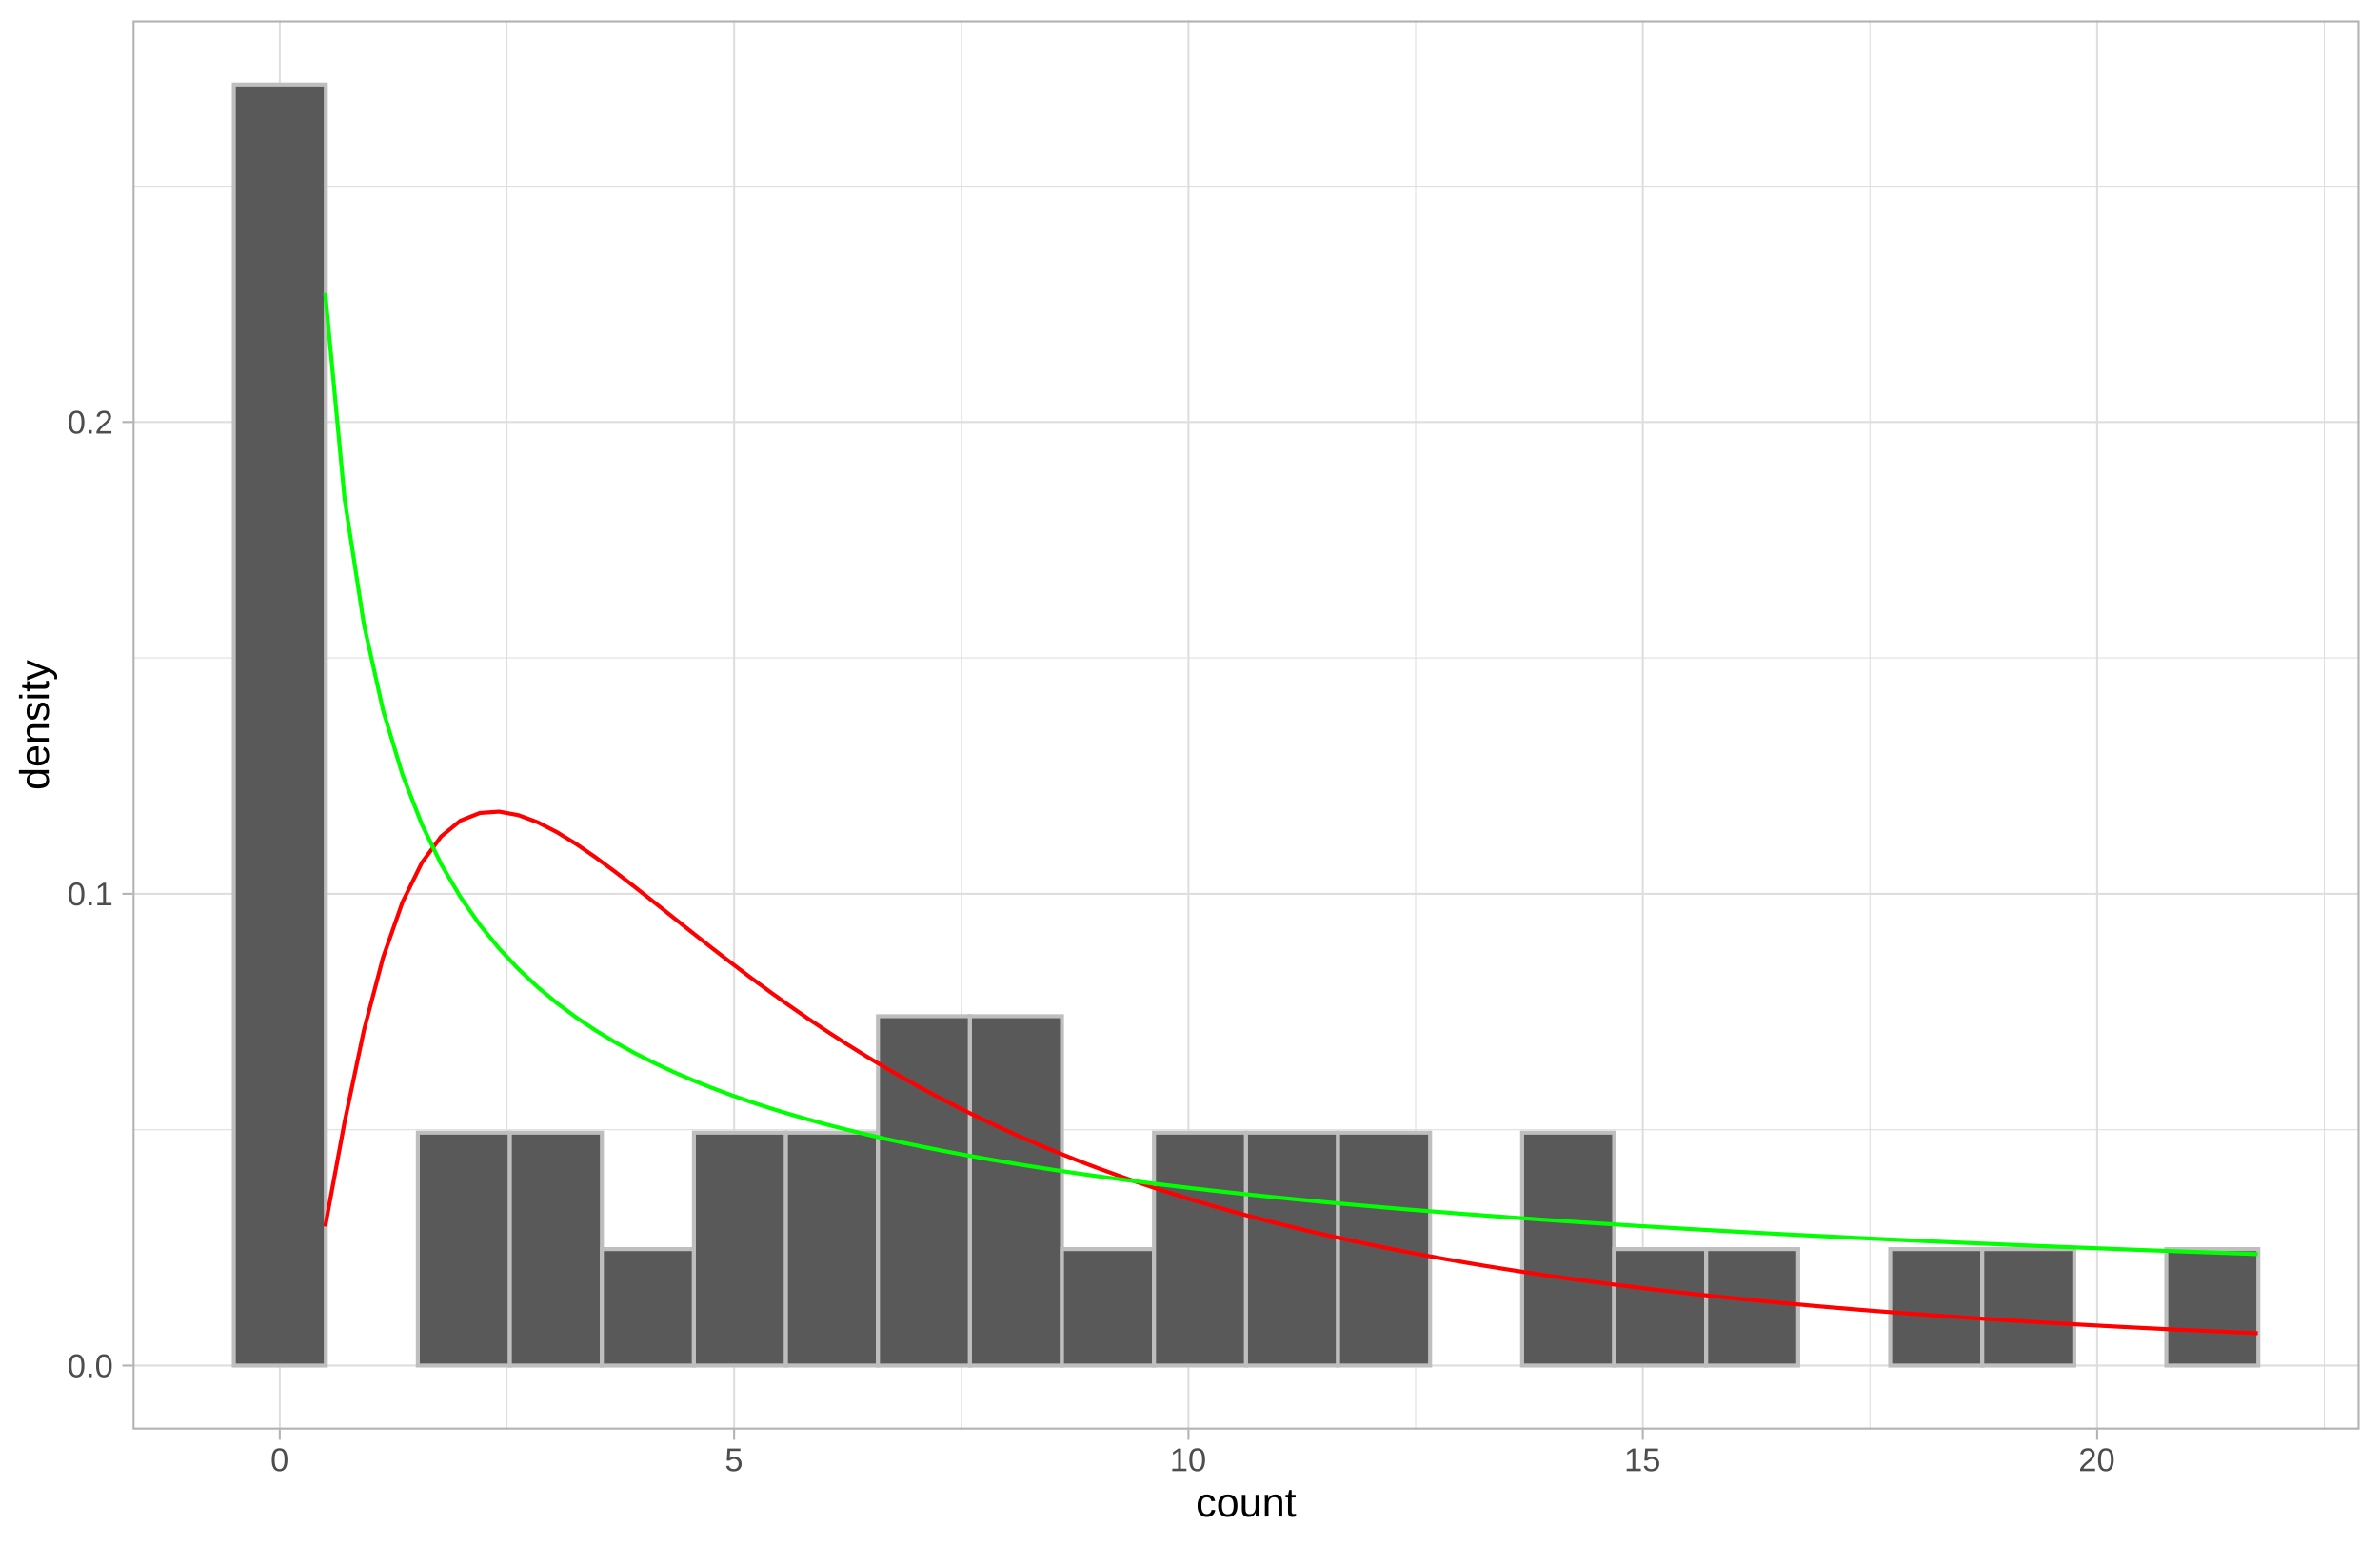
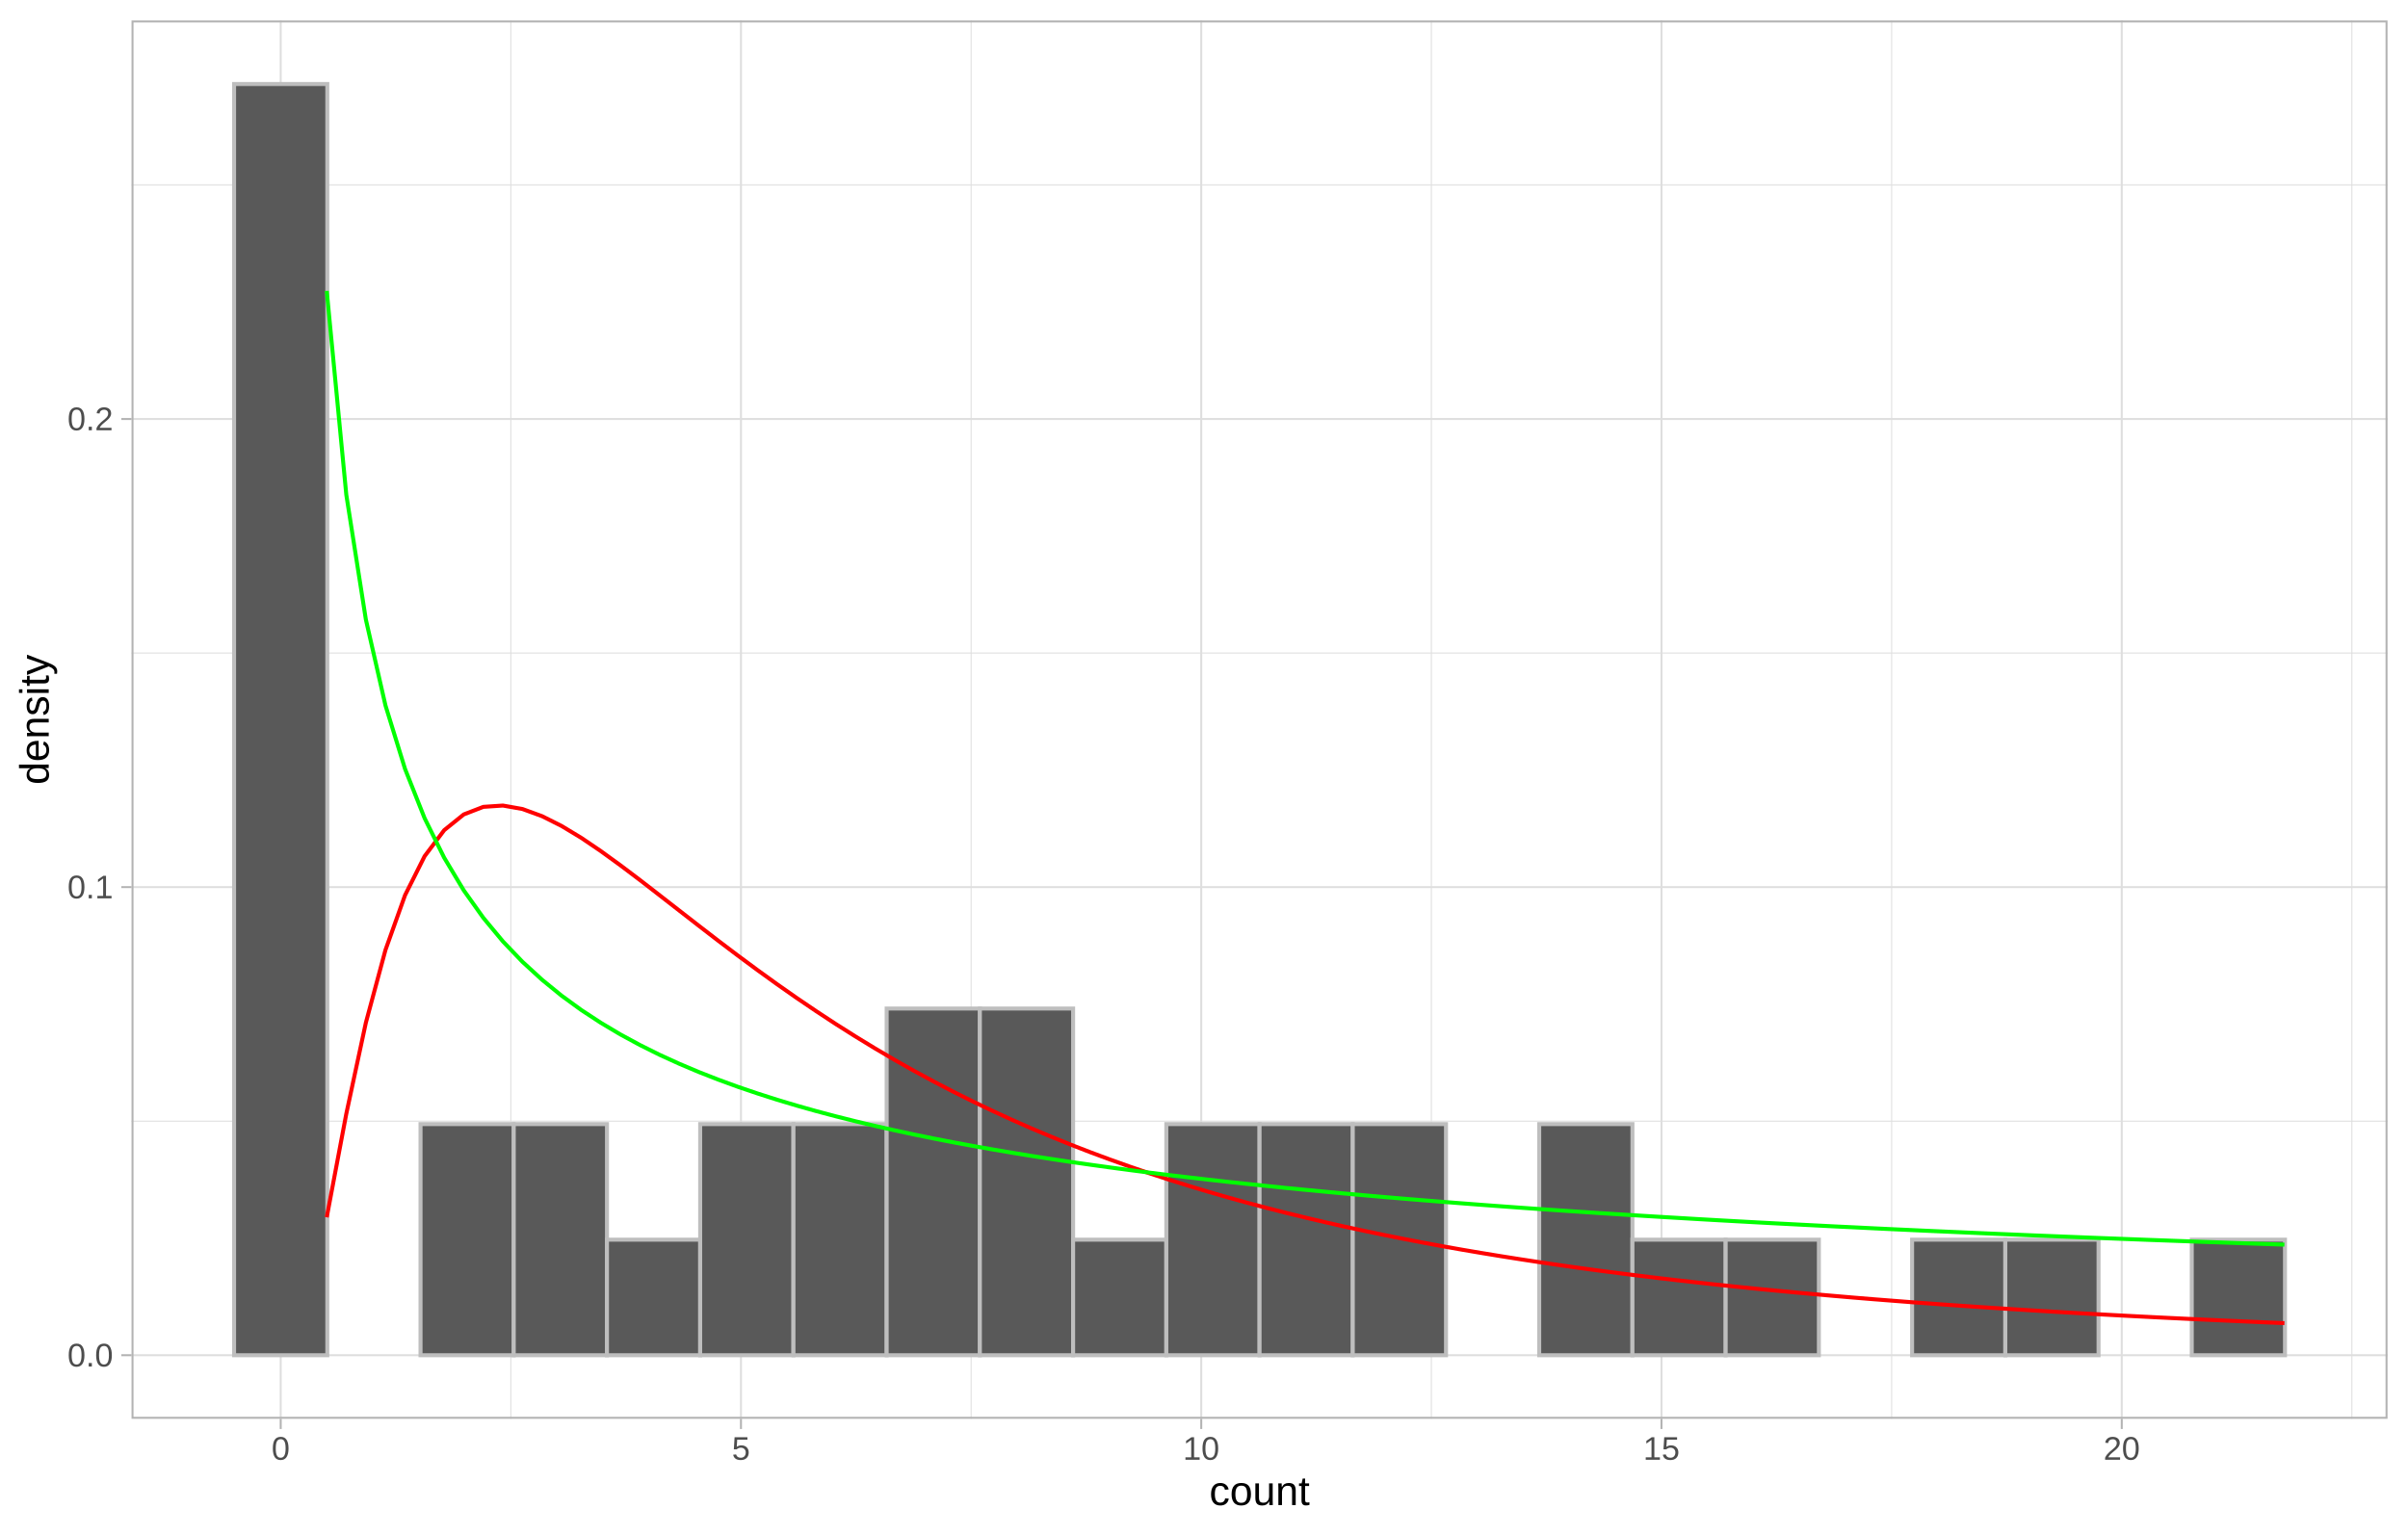
- <svg xmlns="http://www.w3.org/2000/svg" viewBox="0 0 637.50 414.00">
+ <svg xmlns="http://www.w3.org/2000/svg" viewBox="0 0 645.00 411.00">
  <defs>
    <style type="text/css">
    line, polyline, polygon, path, rect, circle {
      fill: none;
      stroke: #000000;
      stroke-linecap: round;
      stroke-linejoin: round;
      stroke-miterlimit: 10.00;
    }
  </style>
  </defs>
  <rect width="100%" height="100%" style="stroke: none; fill: #FFFFFF;" />
-   <rect x="0.00" y="0.00" width="637.50" height="414.00" style="stroke-width: 1.07; stroke: #FFFFFF; fill: #FFFFFF;" />
+   <rect x="0.00" y="0.00" width="645.00" height="411.00" style="stroke-width: 1.07; stroke: #FFFFFF; fill: #FFFFFF;" />
  <defs>
-     <clipPath id="cpMzUuNTF8NjMyLjAyfDM4Mi45NHw1LjQ4">
-       <rect x="35.51" y="5.48" width="596.51" height="377.46" />
+     <clipPath id="cpMzUuMjN8NjM5LjUyfDM4MC4xMnw1LjQ4">
+       <rect x="35.23" y="5.48" width="604.29" height="374.64" />
    </clipPath>
  </defs>
-   <rect x="35.51" y="5.48" width="596.51" height="377.46" style="stroke-width: 1.07; stroke: none; fill: #FFFFFF;" clip-path="url(#cpMzUuNTF8NjMyLjAyfDM4Mi45NHw1LjQ4)" />
-   <polyline points="35.51,302.60 632.02,302.60 " style="stroke-width: 0.27; stroke: #DEDEDE; stroke-linecap: butt;" clip-path="url(#cpMzUuNTF8NjMyLjAyfDM4Mi45NHw1LjQ4)" />
-   <polyline points="35.51,176.23 632.02,176.23 " style="stroke-width: 0.27; stroke: #DEDEDE; stroke-linecap: butt;" clip-path="url(#cpMzUuNTF8NjMyLjAyfDM4Mi45NHw1LjQ4)" />
-   <polyline points="35.51,49.87 632.02,49.87 " style="stroke-width: 0.27; stroke: #DEDEDE; stroke-linecap: butt;" clip-path="url(#cpMzUuNTF8NjMyLjAyfDM4Mi45NHw1LjQ4)" />
-   <polyline points="135.79,382.94 135.79,5.48 " style="stroke-width: 0.27; stroke: #DEDEDE; stroke-linecap: butt;" clip-path="url(#cpMzUuNTF8NjMyLjAyfDM4Mi45NHw1LjQ4)" />
-   <polyline points="257.49,382.94 257.49,5.48 " style="stroke-width: 0.27; stroke: #DEDEDE; stroke-linecap: butt;" clip-path="url(#cpMzUuNTF8NjMyLjAyfDM4Mi45NHw1LjQ4)" />
-   <polyline points="379.19,382.94 379.19,5.48 " style="stroke-width: 0.27; stroke: #DEDEDE; stroke-linecap: butt;" clip-path="url(#cpMzUuNTF8NjMyLjAyfDM4Mi45NHw1LjQ4)" />
-   <polyline points="500.89,382.94 500.89,5.48 " style="stroke-width: 0.27; stroke: #DEDEDE; stroke-linecap: butt;" clip-path="url(#cpMzUuNTF8NjMyLjAyfDM4Mi45NHw1LjQ4)" />
-   <polyline points="622.59,382.94 622.59,5.48 " style="stroke-width: 0.27; stroke: #DEDEDE; stroke-linecap: butt;" clip-path="url(#cpMzUuNTF8NjMyLjAyfDM4Mi45NHw1LjQ4)" />
-   <polyline points="35.51,365.79 632.02,365.79 " style="stroke-width: 0.53; stroke: #DEDEDE; stroke-linecap: butt;" clip-path="url(#cpMzUuNTF8NjMyLjAyfDM4Mi45NHw1LjQ4)" />
-   <polyline points="35.51,239.42 632.02,239.42 " style="stroke-width: 0.53; stroke: #DEDEDE; stroke-linecap: butt;" clip-path="url(#cpMzUuNTF8NjMyLjAyfDM4Mi45NHw1LjQ4)" />
-   <polyline points="35.51,113.05 632.02,113.05 " style="stroke-width: 0.53; stroke: #DEDEDE; stroke-linecap: butt;" clip-path="url(#cpMzUuNTF8NjMyLjAyfDM4Mi45NHw1LjQ4)" />
-   <polyline points="74.94,382.94 74.94,5.48 " style="stroke-width: 0.53; stroke: #DEDEDE; stroke-linecap: butt;" clip-path="url(#cpMzUuNTF8NjMyLjAyfDM4Mi45NHw1LjQ4)" />
-   <polyline points="196.64,382.94 196.64,5.48 " style="stroke-width: 0.53; stroke: #DEDEDE; stroke-linecap: butt;" clip-path="url(#cpMzUuNTF8NjMyLjAyfDM4Mi45NHw1LjQ4)" />
-   <polyline points="318.34,382.94 318.34,5.48 " style="stroke-width: 0.53; stroke: #DEDEDE; stroke-linecap: butt;" clip-path="url(#cpMzUuNTF8NjMyLjAyfDM4Mi45NHw1LjQ4)" />
-   <polyline points="440.04,382.94 440.04,5.48 " style="stroke-width: 0.53; stroke: #DEDEDE; stroke-linecap: butt;" clip-path="url(#cpMzUuNTF8NjMyLjAyfDM4Mi45NHw1LjQ4)" />
-   <polyline points="561.74,382.94 561.74,5.48 " style="stroke-width: 0.53; stroke: #DEDEDE; stroke-linecap: butt;" clip-path="url(#cpMzUuNTF8NjMyLjAyfDM4Mi45NHw1LjQ4)" />
-   <rect x="62.62" y="22.64" width="24.65" height="343.15" style="stroke-width: 1.07; stroke: #BEBEBE; stroke-linecap: square; stroke-linejoin: miter; fill: #595959;" clip-path="url(#cpMzUuNTF8NjMyLjAyfDM4Mi45NHw1LjQ4)" />
-   <rect x="87.27" y="365.79" width="24.65" height="0.00" style="stroke-width: 1.07; stroke: #BEBEBE; stroke-linecap: square; stroke-linejoin: miter; fill: #595959;" clip-path="url(#cpMzUuNTF8NjMyLjAyfDM4Mi45NHw1LjQ4)" />
-   <rect x="111.92" y="303.39" width="24.65" height="62.39" style="stroke-width: 1.07; stroke: #BEBEBE; stroke-linecap: square; stroke-linejoin: miter; fill: #595959;" clip-path="url(#cpMzUuNTF8NjMyLjAyfDM4Mi45NHw1LjQ4)" />
-   <rect x="136.57" y="303.39" width="24.65" height="62.39" style="stroke-width: 1.07; stroke: #BEBEBE; stroke-linecap: square; stroke-linejoin: miter; fill: #595959;" clip-path="url(#cpMzUuNTF8NjMyLjAyfDM4Mi45NHw1LjQ4)" />
-   <rect x="161.22" y="334.59" width="24.65" height="31.20" style="stroke-width: 1.07; stroke: #BEBEBE; stroke-linecap: square; stroke-linejoin: miter; fill: #595959;" clip-path="url(#cpMzUuNTF8NjMyLjAyfDM4Mi45NHw1LjQ4)" />
-   <rect x="185.87" y="303.39" width="24.65" height="62.39" style="stroke-width: 1.07; stroke: #BEBEBE; stroke-linecap: square; stroke-linejoin: miter; fill: #595959;" clip-path="url(#cpMzUuNTF8NjMyLjAyfDM4Mi45NHw1LjQ4)" />
-   <rect x="210.52" y="303.39" width="24.65" height="62.39" style="stroke-width: 1.07; stroke: #BEBEBE; stroke-linecap: square; stroke-linejoin: miter; fill: #595959;" clip-path="url(#cpMzUuNTF8NjMyLjAyfDM4Mi45NHw1LjQ4)" />
-   <rect x="235.17" y="272.20" width="24.65" height="93.59" style="stroke-width: 1.07; stroke: #BEBEBE; stroke-linecap: square; stroke-linejoin: miter; fill: #595959;" clip-path="url(#cpMzUuNTF8NjMyLjAyfDM4Mi45NHw1LjQ4)" />
-   <rect x="259.81" y="272.20" width="24.65" height="93.59" style="stroke-width: 1.07; stroke: #BEBEBE; stroke-linecap: square; stroke-linejoin: miter; fill: #595959;" clip-path="url(#cpMzUuNTF8NjMyLjAyfDM4Mi45NHw1LjQ4)" />
-   <rect x="284.46" y="334.59" width="24.65" height="31.20" style="stroke-width: 1.07; stroke: #BEBEBE; stroke-linecap: square; stroke-linejoin: miter; fill: #595959;" clip-path="url(#cpMzUuNTF8NjMyLjAyfDM4Mi45NHw1LjQ4)" />
-   <rect x="309.11" y="303.39" width="24.65" height="62.39" style="stroke-width: 1.07; stroke: #BEBEBE; stroke-linecap: square; stroke-linejoin: miter; fill: #595959;" clip-path="url(#cpMzUuNTF8NjMyLjAyfDM4Mi45NHw1LjQ4)" />
-   <rect x="333.76" y="303.39" width="24.65" height="62.39" style="stroke-width: 1.07; stroke: #BEBEBE; stroke-linecap: square; stroke-linejoin: miter; fill: #595959;" clip-path="url(#cpMzUuNTF8NjMyLjAyfDM4Mi45NHw1LjQ4)" />
-   <rect x="358.41" y="303.39" width="24.65" height="62.39" style="stroke-width: 1.07; stroke: #BEBEBE; stroke-linecap: square; stroke-linejoin: miter; fill: #595959;" clip-path="url(#cpMzUuNTF8NjMyLjAyfDM4Mi45NHw1LjQ4)" />
-   <rect x="383.06" y="365.79" width="24.65" height="0.00" style="stroke-width: 1.07; stroke: #BEBEBE; stroke-linecap: square; stroke-linejoin: miter; fill: #595959;" clip-path="url(#cpMzUuNTF8NjMyLjAyfDM4Mi45NHw1LjQ4)" />
-   <rect x="407.71" y="303.39" width="24.65" height="62.39" style="stroke-width: 1.07; stroke: #BEBEBE; stroke-linecap: square; stroke-linejoin: miter; fill: #595959;" clip-path="url(#cpMzUuNTF8NjMyLjAyfDM4Mi45NHw1LjQ4)" />
-   <rect x="432.36" y="334.59" width="24.65" height="31.20" style="stroke-width: 1.07; stroke: #BEBEBE; stroke-linecap: square; stroke-linejoin: miter; fill: #595959;" clip-path="url(#cpMzUuNTF8NjMyLjAyfDM4Mi45NHw1LjQ4)" />
-   <rect x="457.01" y="334.59" width="24.65" height="31.20" style="stroke-width: 1.07; stroke: #BEBEBE; stroke-linecap: square; stroke-linejoin: miter; fill: #595959;" clip-path="url(#cpMzUuNTF8NjMyLjAyfDM4Mi45NHw1LjQ4)" />
-   <rect x="481.66" y="365.79" width="24.65" height="0.00" style="stroke-width: 1.07; stroke: #BEBEBE; stroke-linecap: square; stroke-linejoin: miter; fill: #595959;" clip-path="url(#cpMzUuNTF8NjMyLjAyfDM4Mi45NHw1LjQ4)" />
-   <rect x="506.31" y="334.59" width="24.65" height="31.20" style="stroke-width: 1.07; stroke: #BEBEBE; stroke-linecap: square; stroke-linejoin: miter; fill: #595959;" clip-path="url(#cpMzUuNTF8NjMyLjAyfDM4Mi45NHw1LjQ4)" />
-   <rect x="530.96" y="334.59" width="24.65" height="31.20" style="stroke-width: 1.07; stroke: #BEBEBE; stroke-linecap: square; stroke-linejoin: miter; fill: #595959;" clip-path="url(#cpMzUuNTF8NjMyLjAyfDM4Mi45NHw1LjQ4)" />
-   <rect x="555.61" y="365.79" width="24.65" height="0.00" style="stroke-width: 1.07; stroke: #BEBEBE; stroke-linecap: square; stroke-linejoin: miter; fill: #595959;" clip-path="url(#cpMzUuNTF8NjMyLjAyfDM4Mi45NHw1LjQ4)" />
-   <rect x="580.26" y="334.59" width="24.65" height="31.20" style="stroke-width: 1.07; stroke: #BEBEBE; stroke-linecap: square; stroke-linejoin: miter; fill: #595959;" clip-path="url(#cpMzUuNTF8NjMyLjAyfDM4Mi45NHw1LjQ4)" />
-   <polyline points="87.11,328.55 92.29,300.61 97.47,276.03 102.64,256.38 107.82,241.62 113.00,231.09 118.17,224.05 123.35,219.81 128.53,217.76 133.70,217.40 138.88,218.35 144.05,220.27 149.23,222.93 154.41,226.12 159.58,229.69 164.76,233.52 169.94,237.52 175.11,241.60 180.29,245.72 185.47,249.83 190.64,253.90 195.82,257.90 200.99,261.81 206.17,265.62 211.35,269.32 216.52,272.91 221.70,276.37 226.88,279.72 232.05,282.94 237.23,286.04 242.41,289.02 247.58,291.88 252.76,294.63 257.93,297.27 263.11,299.80 268.29,302.23 273.46,304.56 278.64,306.79 283.82,308.93 288.99,310.98 294.17,312.94 299.35,314.82 304.52,316.63 309.70,318.36 314.87,320.02 320.05,321.61 325.23,323.13 330.40,324.60 335.58,326.00 340.76,327.35 345.93,328.64 351.11,329.88 356.29,331.07 361.46,332.22 366.64,333.32 371.81,334.37 376.99,335.39 382.17,336.36 387.34,337.30 392.52,338.20 397.70,339.07 402.87,339.90 408.05,340.71 413.23,341.48 418.40,342.23 423.58,342.94 428.75,343.63 433.93,344.30 439.11,344.94 444.28,345.56 449.46,346.15 454.64,346.73 459.81,347.28 464.99,347.82 470.17,348.33 475.34,348.83 480.52,349.31 485.70,349.78 490.87,350.23 496.05,350.66 501.22,351.08 506.40,351.48 511.58,351.88 516.75,352.25 521.93,352.62 527.11,352.97 532.28,353.32 537.46,353.65 542.64,353.97 547.81,354.28 552.99,354.58 558.16,354.87 563.34,355.15 568.52,355.43 573.69,355.69 578.87,355.95 584.05,356.20 589.22,356.44 594.40,356.67 599.58,356.90 604.75,357.12 " style="stroke-width: 1.07; stroke: #FF0000; stroke-linecap: butt;" clip-path="url(#cpMzUuNTF8NjMyLjAyfDM4Mi45NHw1LjQ4)" />
-   <polyline points="87.11,78.48 92.29,133.52 97.47,167.20 102.64,190.38 107.82,207.52 113.00,220.81 118.17,231.49 123.35,240.30 128.53,247.72 133.70,254.08 138.88,259.60 144.05,264.44 149.23,268.74 154.41,272.58 159.58,276.05 164.76,279.19 169.94,282.05 175.11,284.67 180.29,287.09 185.47,289.32 190.64,291.39 195.82,293.32 200.99,295.12 206.17,296.81 211.35,298.39 216.52,299.88 221.70,301.29 226.88,302.61 232.05,303.87 237.23,305.06 242.41,306.20 247.58,307.27 252.76,308.30 257.93,309.28 263.11,310.22 268.29,311.12 273.46,311.98 278.64,312.80 283.82,313.60 288.99,314.36 294.17,315.09 299.35,315.79 304.52,316.47 309.70,317.13 314.87,317.76 320.05,318.37 325.23,318.96 330.40,319.53 335.58,320.09 340.76,320.62 345.93,321.14 351.11,321.65 356.29,322.14 361.46,322.61 366.64,323.07 371.81,323.52 376.99,323.96 382.17,324.38 387.34,324.79 392.52,325.20 397.70,325.59 402.87,325.97 408.05,326.34 413.23,326.71 418.40,327.06 423.58,327.41 428.75,327.74 433.93,328.07 439.11,328.40 444.28,328.71 449.46,329.02 454.64,329.32 459.81,329.62 464.99,329.91 470.17,330.19 475.34,330.47 480.52,330.74 485.70,331.00 490.87,331.26 496.05,331.52 501.22,331.77 506.40,332.01 511.58,332.25 516.75,332.49 521.93,332.72 527.11,332.95 532.28,333.17 537.46,333.39 542.64,333.61 547.81,333.82 552.99,334.03 558.16,334.23 563.34,334.43 568.52,334.63 573.69,334.83 578.87,335.02 584.05,335.21 589.22,335.39 594.40,335.57 599.58,335.75 604.75,335.93 " style="stroke-width: 1.07; stroke: #00FF00; stroke-linecap: butt;" clip-path="url(#cpMzUuNTF8NjMyLjAyfDM4Mi45NHw1LjQ4)" />
-   <rect x="35.51" y="5.48" width="596.51" height="377.46" style="stroke-width: 1.07; stroke: #B3B3B3;" clip-path="url(#cpMzUuNTF8NjMyLjAyfDM4Mi45NHw1LjQ4)" />
+   <rect x="35.23" y="5.48" width="604.29" height="374.64" style="stroke-width: 1.07; stroke: none; fill: #FFFFFF;" clip-path="url(#cpMzUuMjN8NjM5LjUyfDM4MC4xMnw1LjQ4)" />
+   <polyline points="35.23,300.38 639.52,300.38 " style="stroke-width: 0.27; stroke: #DEDEDE; stroke-linecap: butt;" clip-path="url(#cpMzUuMjN8NjM5LjUyfDM4MC4xMnw1LjQ4)" />
+   <polyline points="35.23,174.96 639.52,174.96 " style="stroke-width: 0.27; stroke: #DEDEDE; stroke-linecap: butt;" clip-path="url(#cpMzUuMjN8NjM5LjUyfDM4MC4xMnw1LjQ4)" />
+   <polyline points="35.23,49.53 639.52,49.53 " style="stroke-width: 0.27; stroke: #DEDEDE; stroke-linecap: butt;" clip-path="url(#cpMzUuMjN8NjM5LjUyfDM4MC4xMnw1LjQ4)" />
+   <polyline points="136.83,380.12 136.83,5.48 " style="stroke-width: 0.27; stroke: #DEDEDE; stroke-linecap: butt;" clip-path="url(#cpMzUuMjN8NjM5LjUyfDM4MC4xMnw1LjQ4)" />
+   <polyline points="260.12,380.12 260.12,5.48 " style="stroke-width: 0.27; stroke: #DEDEDE; stroke-linecap: butt;" clip-path="url(#cpMzUuMjN8NjM5LjUyfDM4MC4xMnw1LjQ4)" />
+   <polyline points="383.40,380.12 383.40,5.48 " style="stroke-width: 0.27; stroke: #DEDEDE; stroke-linecap: butt;" clip-path="url(#cpMzUuMjN8NjM5LjUyfDM4MC4xMnw1LjQ4)" />
+   <polyline points="506.69,380.12 506.69,5.48 " style="stroke-width: 0.27; stroke: #DEDEDE; stroke-linecap: butt;" clip-path="url(#cpMzUuMjN8NjM5LjUyfDM4MC4xMnw1LjQ4)" />
+   <polyline points="629.97,380.12 629.97,5.48 " style="stroke-width: 0.27; stroke: #DEDEDE; stroke-linecap: butt;" clip-path="url(#cpMzUuMjN8NjM5LjUyfDM4MC4xMnw1LjQ4)" />
+   <polyline points="35.23,363.09 639.52,363.09 " style="stroke-width: 0.53; stroke: #DEDEDE; stroke-linecap: butt;" clip-path="url(#cpMzUuMjN8NjM5LjUyfDM4MC4xMnw1LjQ4)" />
+   <polyline points="35.23,237.67 639.52,237.67 " style="stroke-width: 0.53; stroke: #DEDEDE; stroke-linecap: butt;" clip-path="url(#cpMzUuMjN8NjM5LjUyfDM4MC4xMnw1LjQ4)" />
+   <polyline points="35.23,112.25 639.52,112.25 " style="stroke-width: 0.53; stroke: #DEDEDE; stroke-linecap: butt;" clip-path="url(#cpMzUuMjN8NjM5LjUyfDM4MC4xMnw1LjQ4)" />
+   <polyline points="75.19,380.12 75.19,5.48 " style="stroke-width: 0.53; stroke: #DEDEDE; stroke-linecap: butt;" clip-path="url(#cpMzUuMjN8NjM5LjUyfDM4MC4xMnw1LjQ4)" />
+   <polyline points="198.47,380.12 198.47,5.48 " style="stroke-width: 0.53; stroke: #DEDEDE; stroke-linecap: butt;" clip-path="url(#cpMzUuMjN8NjM5LjUyfDM4MC4xMnw1LjQ4)" />
+   <polyline points="321.76,380.12 321.76,5.48 " style="stroke-width: 0.53; stroke: #DEDEDE; stroke-linecap: butt;" clip-path="url(#cpMzUuMjN8NjM5LjUyfDM4MC4xMnw1LjQ4)" />
+   <polyline points="445.04,380.12 445.04,5.48 " style="stroke-width: 0.53; stroke: #DEDEDE; stroke-linecap: butt;" clip-path="url(#cpMzUuMjN8NjM5LjUyfDM4MC4xMnw1LjQ4)" />
+   <polyline points="568.33,380.12 568.33,5.48 " style="stroke-width: 0.53; stroke: #DEDEDE; stroke-linecap: butt;" clip-path="url(#cpMzUuMjN8NjM5LjUyfDM4MC4xMnw1LjQ4)" />
+   <rect x="62.70" y="22.51" width="24.97" height="340.58" style="stroke-width: 1.07; stroke: #BEBEBE; stroke-linecap: square; stroke-linejoin: miter; fill: #595959;" clip-path="url(#cpMzUuMjN8NjM5LjUyfDM4MC4xMnw1LjQ4)" />
+   <rect x="87.67" y="363.09" width="24.97" height="0.00" style="stroke-width: 1.07; stroke: #BEBEBE; stroke-linecap: square; stroke-linejoin: miter; fill: #595959;" clip-path="url(#cpMzUuMjN8NjM5LjUyfDM4MC4xMnw1LjQ4)" />
+   <rect x="112.64" y="301.17" width="24.97" height="61.92" style="stroke-width: 1.07; stroke: #BEBEBE; stroke-linecap: square; stroke-linejoin: miter; fill: #595959;" clip-path="url(#cpMzUuMjN8NjM5LjUyfDM4MC4xMnw1LjQ4)" />
+   <rect x="137.61" y="301.17" width="24.97" height="61.92" style="stroke-width: 1.07; stroke: #BEBEBE; stroke-linecap: square; stroke-linejoin: miter; fill: #595959;" clip-path="url(#cpMzUuMjN8NjM5LjUyfDM4MC4xMnw1LjQ4)" />
+   <rect x="162.58" y="332.13" width="24.97" height="30.96" style="stroke-width: 1.07; stroke: #BEBEBE; stroke-linecap: square; stroke-linejoin: miter; fill: #595959;" clip-path="url(#cpMzUuMjN8NjM5LjUyfDM4MC4xMnw1LjQ4)" />
+   <rect x="187.55" y="301.17" width="24.97" height="61.92" style="stroke-width: 1.07; stroke: #BEBEBE; stroke-linecap: square; stroke-linejoin: miter; fill: #595959;" clip-path="url(#cpMzUuMjN8NjM5LjUyfDM4MC4xMnw1LjQ4)" />
+   <rect x="212.53" y="301.17" width="24.97" height="61.92" style="stroke-width: 1.07; stroke: #BEBEBE; stroke-linecap: square; stroke-linejoin: miter; fill: #595959;" clip-path="url(#cpMzUuMjN8NjM5LjUyfDM4MC4xMnw1LjQ4)" />
+   <rect x="237.50" y="270.20" width="24.97" height="92.89" style="stroke-width: 1.07; stroke: #BEBEBE; stroke-linecap: square; stroke-linejoin: miter; fill: #595959;" clip-path="url(#cpMzUuMjN8NjM5LjUyfDM4MC4xMnw1LjQ4)" />
+   <rect x="262.47" y="270.20" width="24.97" height="92.89" style="stroke-width: 1.07; stroke: #BEBEBE; stroke-linecap: square; stroke-linejoin: miter; fill: #595959;" clip-path="url(#cpMzUuMjN8NjM5LjUyfDM4MC4xMnw1LjQ4)" />
+   <rect x="287.44" y="332.13" width="24.97" height="30.96" style="stroke-width: 1.07; stroke: #BEBEBE; stroke-linecap: square; stroke-linejoin: miter; fill: #595959;" clip-path="url(#cpMzUuMjN8NjM5LjUyfDM4MC4xMnw1LjQ4)" />
+   <rect x="312.41" y="301.17" width="24.97" height="61.92" style="stroke-width: 1.07; stroke: #BEBEBE; stroke-linecap: square; stroke-linejoin: miter; fill: #595959;" clip-path="url(#cpMzUuMjN8NjM5LjUyfDM4MC4xMnw1LjQ4)" />
+   <rect x="337.38" y="301.17" width="24.97" height="61.92" style="stroke-width: 1.07; stroke: #BEBEBE; stroke-linecap: square; stroke-linejoin: miter; fill: #595959;" clip-path="url(#cpMzUuMjN8NjM5LjUyfDM4MC4xMnw1LjQ4)" />
+   <rect x="362.35" y="301.17" width="24.97" height="61.92" style="stroke-width: 1.07; stroke: #BEBEBE; stroke-linecap: square; stroke-linejoin: miter; fill: #595959;" clip-path="url(#cpMzUuMjN8NjM5LjUyfDM4MC4xMnw1LjQ4)" />
+   <rect x="387.32" y="363.09" width="24.97" height="0.00" style="stroke-width: 1.07; stroke: #BEBEBE; stroke-linecap: square; stroke-linejoin: miter; fill: #595959;" clip-path="url(#cpMzUuMjN8NjM5LjUyfDM4MC4xMnw1LjQ4)" />
+   <rect x="412.29" y="301.17" width="24.97" height="61.92" style="stroke-width: 1.07; stroke: #BEBEBE; stroke-linecap: square; stroke-linejoin: miter; fill: #595959;" clip-path="url(#cpMzUuMjN8NjM5LjUyfDM4MC4xMnw1LjQ4)" />
+   <rect x="437.26" y="332.13" width="24.97" height="30.96" style="stroke-width: 1.07; stroke: #BEBEBE; stroke-linecap: square; stroke-linejoin: miter; fill: #595959;" clip-path="url(#cpMzUuMjN8NjM5LjUyfDM4MC4xMnw1LjQ4)" />
+   <rect x="462.23" y="332.13" width="24.97" height="30.96" style="stroke-width: 1.07; stroke: #BEBEBE; stroke-linecap: square; stroke-linejoin: miter; fill: #595959;" clip-path="url(#cpMzUuMjN8NjM5LjUyfDM4MC4xMnw1LjQ4)" />
+   <rect x="487.20" y="363.09" width="24.97" height="0.00" style="stroke-width: 1.07; stroke: #BEBEBE; stroke-linecap: square; stroke-linejoin: miter; fill: #595959;" clip-path="url(#cpMzUuMjN8NjM5LjUyfDM4MC4xMnw1LjQ4)" />
+   <rect x="512.17" y="332.13" width="24.97" height="30.96" style="stroke-width: 1.07; stroke: #BEBEBE; stroke-linecap: square; stroke-linejoin: miter; fill: #595959;" clip-path="url(#cpMzUuMjN8NjM5LjUyfDM4MC4xMnw1LjQ4)" />
+   <rect x="537.14" y="332.13" width="24.97" height="30.96" style="stroke-width: 1.07; stroke: #BEBEBE; stroke-linecap: square; stroke-linejoin: miter; fill: #595959;" clip-path="url(#cpMzUuMjN8NjM5LjUyfDM4MC4xMnw1LjQ4)" />
+   <rect x="562.11" y="363.09" width="24.97" height="0.00" style="stroke-width: 1.07; stroke: #BEBEBE; stroke-linecap: square; stroke-linejoin: miter; fill: #595959;" clip-path="url(#cpMzUuMjN8NjM5LjUyfDM4MC4xMnw1LjQ4)" />
+   <rect x="587.08" y="332.13" width="24.97" height="30.96" style="stroke-width: 1.07; stroke: #BEBEBE; stroke-linecap: square; stroke-linejoin: miter; fill: #595959;" clip-path="url(#cpMzUuMjN8NjM5LjUyfDM4MC4xMnw1LjQ4)" />
+   <polyline points="87.52,326.13 92.76,298.40 98.00,274.00 103.25,254.51 108.49,239.85 113.73,229.40 118.98,222.42 124.22,218.20 129.47,216.17 134.71,215.82 139.95,216.75 145.20,218.67 150.44,221.30 155.69,224.47 160.93,228.02 166.17,231.82 171.42,235.78 176.66,239.84 181.90,243.92 187.15,248.00 192.39,252.04 197.64,256.01 202.88,259.89 208.12,263.67 213.37,267.35 218.61,270.90 223.85,274.34 229.10,277.66 234.34,280.86 239.59,283.94 244.83,286.90 250.07,289.74 255.32,292.47 260.56,295.09 265.81,297.60 271.05,300.01 276.29,302.32 281.54,304.53 286.78,306.66 292.02,308.69 297.27,310.64 302.51,312.51 307.76,314.30 313.00,316.02 318.24,317.66 323.49,319.24 328.73,320.76 333.97,322.21 339.22,323.60 344.46,324.94 349.71,326.22 354.95,327.45 360.19,328.64 365.44,329.77 370.68,330.86 375.93,331.91 381.17,332.92 386.41,333.89 391.66,334.82 396.90,335.71 402.14,336.57 407.39,337.40 412.63,338.20 417.88,338.97 423.12,339.71 428.36,340.42 433.61,341.10 438.85,341.76 444.09,342.40 449.34,343.01 454.58,343.60 459.83,344.18 465.07,344.73 470.31,345.26 475.56,345.77 480.80,346.26 486.04,346.74 491.29,347.20 496.53,347.65 501.78,348.08 507.02,348.49 512.26,348.90 517.51,349.28 522.75,349.66 528.00,350.02 533.24,350.37 538.48,350.71 543.73,351.04 548.97,351.36 554.21,351.67 559.46,351.97 564.70,352.26 569.95,352.54 575.19,352.81 580.43,353.07 585.68,353.32 590.92,353.57 596.16,353.81 601.41,354.04 606.65,354.27 611.90,354.49 " style="stroke-width: 1.07; stroke: #FF0000; stroke-linecap: butt;" clip-path="url(#cpMzUuMjN8NjM5LjUyfDM4MC4xMnw1LjQ4)" />
+   <polyline points="87.52,77.93 92.76,132.56 98.00,165.99 103.25,189.00 108.49,206.00 113.73,219.20 118.98,229.80 124.22,238.54 129.47,245.91 134.71,252.22 139.95,257.69 145.20,262.50 150.44,266.77 155.69,270.59 160.93,274.02 166.17,277.14 171.42,279.98 176.66,282.59 181.90,284.98 187.15,287.20 192.39,289.25 197.64,291.17 202.88,292.95 208.12,294.63 213.37,296.20 218.61,297.68 223.85,299.07 229.10,300.39 234.34,301.64 239.59,302.82 244.83,303.95 250.07,305.02 255.32,306.04 260.56,307.01 265.81,307.94 271.05,308.83 276.29,309.69 281.54,310.50 286.78,311.29 292.02,312.04 297.27,312.77 302.51,313.47 307.76,314.15 313.00,314.80 318.24,315.42 323.49,316.03 328.73,316.62 333.97,317.18 339.22,317.73 344.46,318.27 349.71,318.78 354.95,319.28 360.19,319.77 365.44,320.24 370.68,320.70 375.93,321.14 381.17,321.57 386.41,321.99 391.66,322.40 396.90,322.80 402.14,323.19 407.39,323.57 412.63,323.94 417.88,324.30 423.12,324.65 428.36,325.00 433.61,325.33 438.85,325.66 444.09,325.98 449.34,326.29 454.58,326.60 459.83,326.90 465.07,327.19 470.31,327.48 475.56,327.76 480.80,328.03 486.04,328.30 491.29,328.57 496.53,328.82 501.78,329.08 507.02,329.33 512.26,329.57 517.51,329.81 522.75,330.04 528.00,330.27 533.24,330.50 538.48,330.72 543.73,330.94 548.97,331.15 554.21,331.36 559.46,331.57 564.70,331.77 569.95,331.97 575.19,332.17 580.43,332.36 585.68,332.55 590.92,332.74 596.16,332.92 601.41,333.10 606.65,333.28 611.90,333.46 " style="stroke-width: 1.07; stroke: #00FF00; stroke-linecap: butt;" clip-path="url(#cpMzUuMjN8NjM5LjUyfDM4MC4xMnw1LjQ4)" />
+   <rect x="35.23" y="5.48" width="604.29" height="374.64" style="stroke-width: 1.07; stroke: #B3B3B3;" clip-path="url(#cpMzUuMjN8NjM5LjUyfDM4MC4xMnw1LjQ4)" />
  <defs>
-     <clipPath id="cpMC4wMHw2MzcuNTB8NDE0LjAwfDAuMDA=">
-       <rect x="0.00" y="0.00" width="637.50" height="414.00" />
+     <clipPath id="cpMC4wMHw2NDUuMDB8NDExLjAwfDAuMDA=">
+       <rect x="0.00" y="0.00" width="645.00" height="411.00" />
    </clipPath>
  </defs>
-   <g clip-path="url(#cpMC4wMHw2MzcuNTB8NDE0LjAwfDAuMDA=)">
-     <text x="18.06" y="368.88" style="font-size: 8.80px; fill: #4D4D4D; font-family: Liberation Sans;" textLength="12.51px" lengthAdjust="spacingAndGlyphs">0.0</text>
+   <g clip-path="url(#cpMC4wMHw2NDUuMDB8NDExLjAwfDAuMDA=)">
+     <text x="18.07" y="366.12" style="font-size: 8.80px; fill: #4D4D4D; font-family: Liberation Sans;" textLength="12.23px" lengthAdjust="spacingAndGlyphs">0.0</text>
  </g>
-   <g clip-path="url(#cpMC4wMHw2MzcuNTB8NDE0LjAwfDAuMDA=)">
-     <text x="18.06" y="242.51" style="font-size: 8.80px; fill: #4D4D4D; font-family: Liberation Sans;" textLength="12.51px" lengthAdjust="spacingAndGlyphs">0.1</text>
+   <g clip-path="url(#cpMC4wMHw2NDUuMDB8NDExLjAwfDAuMDA=)">
+     <text x="18.07" y="240.69" style="font-size: 8.80px; fill: #4D4D4D; font-family: Liberation Sans;" textLength="12.23px" lengthAdjust="spacingAndGlyphs">0.1</text>
  </g>
-   <g clip-path="url(#cpMC4wMHw2MzcuNTB8NDE0LjAwfDAuMDA=)">
-     <text x="18.06" y="116.14" style="font-size: 8.80px; fill: #4D4D4D; font-family: Liberation Sans;" textLength="12.51px" lengthAdjust="spacingAndGlyphs">0.2</text>
+   <g clip-path="url(#cpMC4wMHw2NDUuMDB8NDExLjAwfDAuMDA=)">
+     <text x="18.07" y="115.27" style="font-size: 8.80px; fill: #4D4D4D; font-family: Liberation Sans;" textLength="12.23px" lengthAdjust="spacingAndGlyphs">0.2</text>
  </g>
-   <polyline points="32.77,365.79 35.51,365.79 " style="stroke-width: 0.53; stroke: #B3B3B3; stroke-linecap: butt;" clip-path="url(#cpMC4wMHw2MzcuNTB8NDE0LjAwfDAuMDA=)" />
-   <polyline points="32.77,239.42 35.51,239.42 " style="stroke-width: 0.53; stroke: #B3B3B3; stroke-linecap: butt;" clip-path="url(#cpMC4wMHw2MzcuNTB8NDE0LjAwfDAuMDA=)" />
-   <polyline points="32.77,113.05 35.51,113.05 " style="stroke-width: 0.53; stroke: #B3B3B3; stroke-linecap: butt;" clip-path="url(#cpMC4wMHw2MzcuNTB8NDE0LjAwfDAuMDA=)" />
-   <polyline points="74.94,385.68 74.94,382.94 " style="stroke-width: 0.53; stroke: #B3B3B3; stroke-linecap: butt;" clip-path="url(#cpMC4wMHw2MzcuNTB8NDE0LjAwfDAuMDA=)" />
-   <polyline points="196.64,385.68 196.64,382.94 " style="stroke-width: 0.53; stroke: #B3B3B3; stroke-linecap: butt;" clip-path="url(#cpMC4wMHw2MzcuNTB8NDE0LjAwfDAuMDA=)" />
-   <polyline points="318.34,385.68 318.34,382.94 " style="stroke-width: 0.53; stroke: #B3B3B3; stroke-linecap: butt;" clip-path="url(#cpMC4wMHw2MzcuNTB8NDE0LjAwfDAuMDA=)" />
-   <polyline points="440.04,385.68 440.04,382.94 " style="stroke-width: 0.53; stroke: #B3B3B3; stroke-linecap: butt;" clip-path="url(#cpMC4wMHw2MzcuNTB8NDE0LjAwfDAuMDA=)" />
-   <polyline points="561.74,385.68 561.74,382.94 " style="stroke-width: 0.53; stroke: #B3B3B3; stroke-linecap: butt;" clip-path="url(#cpMC4wMHw2MzcuNTB8NDE0LjAwfDAuMDA=)" />
-   <g clip-path="url(#cpMC4wMHw2MzcuNTB8NDE0LjAwfDAuMDA=)">
-     <text x="72.44" y="394.06" style="font-size: 8.80px; fill: #4D4D4D; font-family: Liberation Sans;" textLength="5.01px" lengthAdjust="spacingAndGlyphs">0</text>
+   <polyline points="32.49,363.09 35.23,363.09 " style="stroke-width: 0.53; stroke: #B3B3B3; stroke-linecap: butt;" clip-path="url(#cpMC4wMHw2NDUuMDB8NDExLjAwfDAuMDA=)" />
+   <polyline points="32.49,237.67 35.23,237.67 " style="stroke-width: 0.53; stroke: #B3B3B3; stroke-linecap: butt;" clip-path="url(#cpMC4wMHw2NDUuMDB8NDExLjAwfDAuMDA=)" />
+   <polyline points="32.49,112.25 35.23,112.25 " style="stroke-width: 0.53; stroke: #B3B3B3; stroke-linecap: butt;" clip-path="url(#cpMC4wMHw2NDUuMDB8NDExLjAwfDAuMDA=)" />
+   <polyline points="75.19,382.86 75.19,380.12 " style="stroke-width: 0.53; stroke: #B3B3B3; stroke-linecap: butt;" clip-path="url(#cpMC4wMHw2NDUuMDB8NDExLjAwfDAuMDA=)" />
+   <polyline points="198.47,382.86 198.47,380.12 " style="stroke-width: 0.53; stroke: #B3B3B3; stroke-linecap: butt;" clip-path="url(#cpMC4wMHw2NDUuMDB8NDExLjAwfDAuMDA=)" />
+   <polyline points="321.76,382.86 321.76,380.12 " style="stroke-width: 0.53; stroke: #B3B3B3; stroke-linecap: butt;" clip-path="url(#cpMC4wMHw2NDUuMDB8NDExLjAwfDAuMDA=)" />
+   <polyline points="445.04,382.86 445.04,380.12 " style="stroke-width: 0.53; stroke: #B3B3B3; stroke-linecap: butt;" clip-path="url(#cpMC4wMHw2NDUuMDB8NDExLjAwfDAuMDA=)" />
+   <polyline points="568.33,382.86 568.33,380.12 " style="stroke-width: 0.53; stroke: #B3B3B3; stroke-linecap: butt;" clip-path="url(#cpMC4wMHw2NDUuMDB8NDExLjAwfDAuMDA=)" />
+   <g clip-path="url(#cpMC4wMHw2NDUuMDB8NDExLjAwfDAuMDA=)">
+     <text x="72.74" y="391.10" style="font-size: 8.80px; fill: #4D4D4D; font-family: Liberation Sans;" textLength="4.89px" lengthAdjust="spacingAndGlyphs">0</text>
  </g>
-   <g clip-path="url(#cpMC4wMHw2MzcuNTB8NDE0LjAwfDAuMDA=)">
-     <text x="194.14" y="394.06" style="font-size: 8.80px; fill: #4D4D4D; font-family: Liberation Sans;" textLength="5.01px" lengthAdjust="spacingAndGlyphs">5</text>
+   <g clip-path="url(#cpMC4wMHw2NDUuMDB8NDExLjAwfDAuMDA=)">
+     <text x="196.03" y="391.10" style="font-size: 8.80px; fill: #4D4D4D; font-family: Liberation Sans;" textLength="4.89px" lengthAdjust="spacingAndGlyphs">5</text>
  </g>
-   <g clip-path="url(#cpMC4wMHw2MzcuNTB8NDE0LjAwfDAuMDA=)">
-     <text x="313.34" y="394.06" style="font-size: 8.80px; fill: #4D4D4D; font-family: Liberation Sans;" textLength="10.01px" lengthAdjust="spacingAndGlyphs">10</text>
+   <g clip-path="url(#cpMC4wMHw2NDUuMDB8NDExLjAwfDAuMDA=)">
+     <text x="316.86" y="391.10" style="font-size: 8.80px; fill: #4D4D4D; font-family: Liberation Sans;" textLength="9.79px" lengthAdjust="spacingAndGlyphs">10</text>
  </g>
-   <g clip-path="url(#cpMC4wMHw2MzcuNTB8NDE0LjAwfDAuMDA=)">
-     <text x="435.04" y="394.06" style="font-size: 8.80px; fill: #4D4D4D; font-family: Liberation Sans;" textLength="10.01px" lengthAdjust="spacingAndGlyphs">15</text>
+   <g clip-path="url(#cpMC4wMHw2NDUuMDB8NDExLjAwfDAuMDA=)">
+     <text x="440.15" y="391.10" style="font-size: 8.80px; fill: #4D4D4D; font-family: Liberation Sans;" textLength="9.79px" lengthAdjust="spacingAndGlyphs">15</text>
  </g>
-   <g clip-path="url(#cpMC4wMHw2MzcuNTB8NDE0LjAwfDAuMDA=)">
-     <text x="556.74" y="394.06" style="font-size: 8.80px; fill: #4D4D4D; font-family: Liberation Sans;" textLength="10.01px" lengthAdjust="spacingAndGlyphs">20</text>
+   <g clip-path="url(#cpMC4wMHw2NDUuMDB8NDExLjAwfDAuMDA=)">
+     <text x="563.43" y="391.10" style="font-size: 8.80px; fill: #4D4D4D; font-family: Liberation Sans;" textLength="9.79px" lengthAdjust="spacingAndGlyphs">20</text>
  </g>
-   <g clip-path="url(#cpMC4wMHw2MzcuNTB8NDE0LjAwfDAuMDA=)">
-     <text x="320.31" y="406.24" style="font-size: 11.00px; font-family: Liberation Sans;" textLength="26.91px" lengthAdjust="spacingAndGlyphs">count</text>
+   <g clip-path="url(#cpMC4wMHw2NDUuMDB8NDExLjAwfDAuMDA=)">
+     <text x="323.92" y="403.24" style="font-size: 11.00px; font-family: Liberation Sans;" textLength="26.91px" lengthAdjust="spacingAndGlyphs">count</text>
  </g>
-   <g clip-path="url(#cpMC4wMHw2MzcuNTB8NDE0LjAwfDAuMDA=)">
-     <text transform="translate(13.04,211.64) rotate(-90)" style="font-size: 11.00px; font-family: Liberation Sans;" textLength="34.85px" lengthAdjust="spacingAndGlyphs">density</text>
+   <g clip-path="url(#cpMC4wMHw2NDUuMDB8NDExLjAwfDAuMDA=)">
+     <text transform="translate(13.05,210.23) rotate(-90)" style="font-size: 11.00px; font-family: Liberation Sans;" textLength="34.85px" lengthAdjust="spacingAndGlyphs">density</text>
  </g>
</svg>
